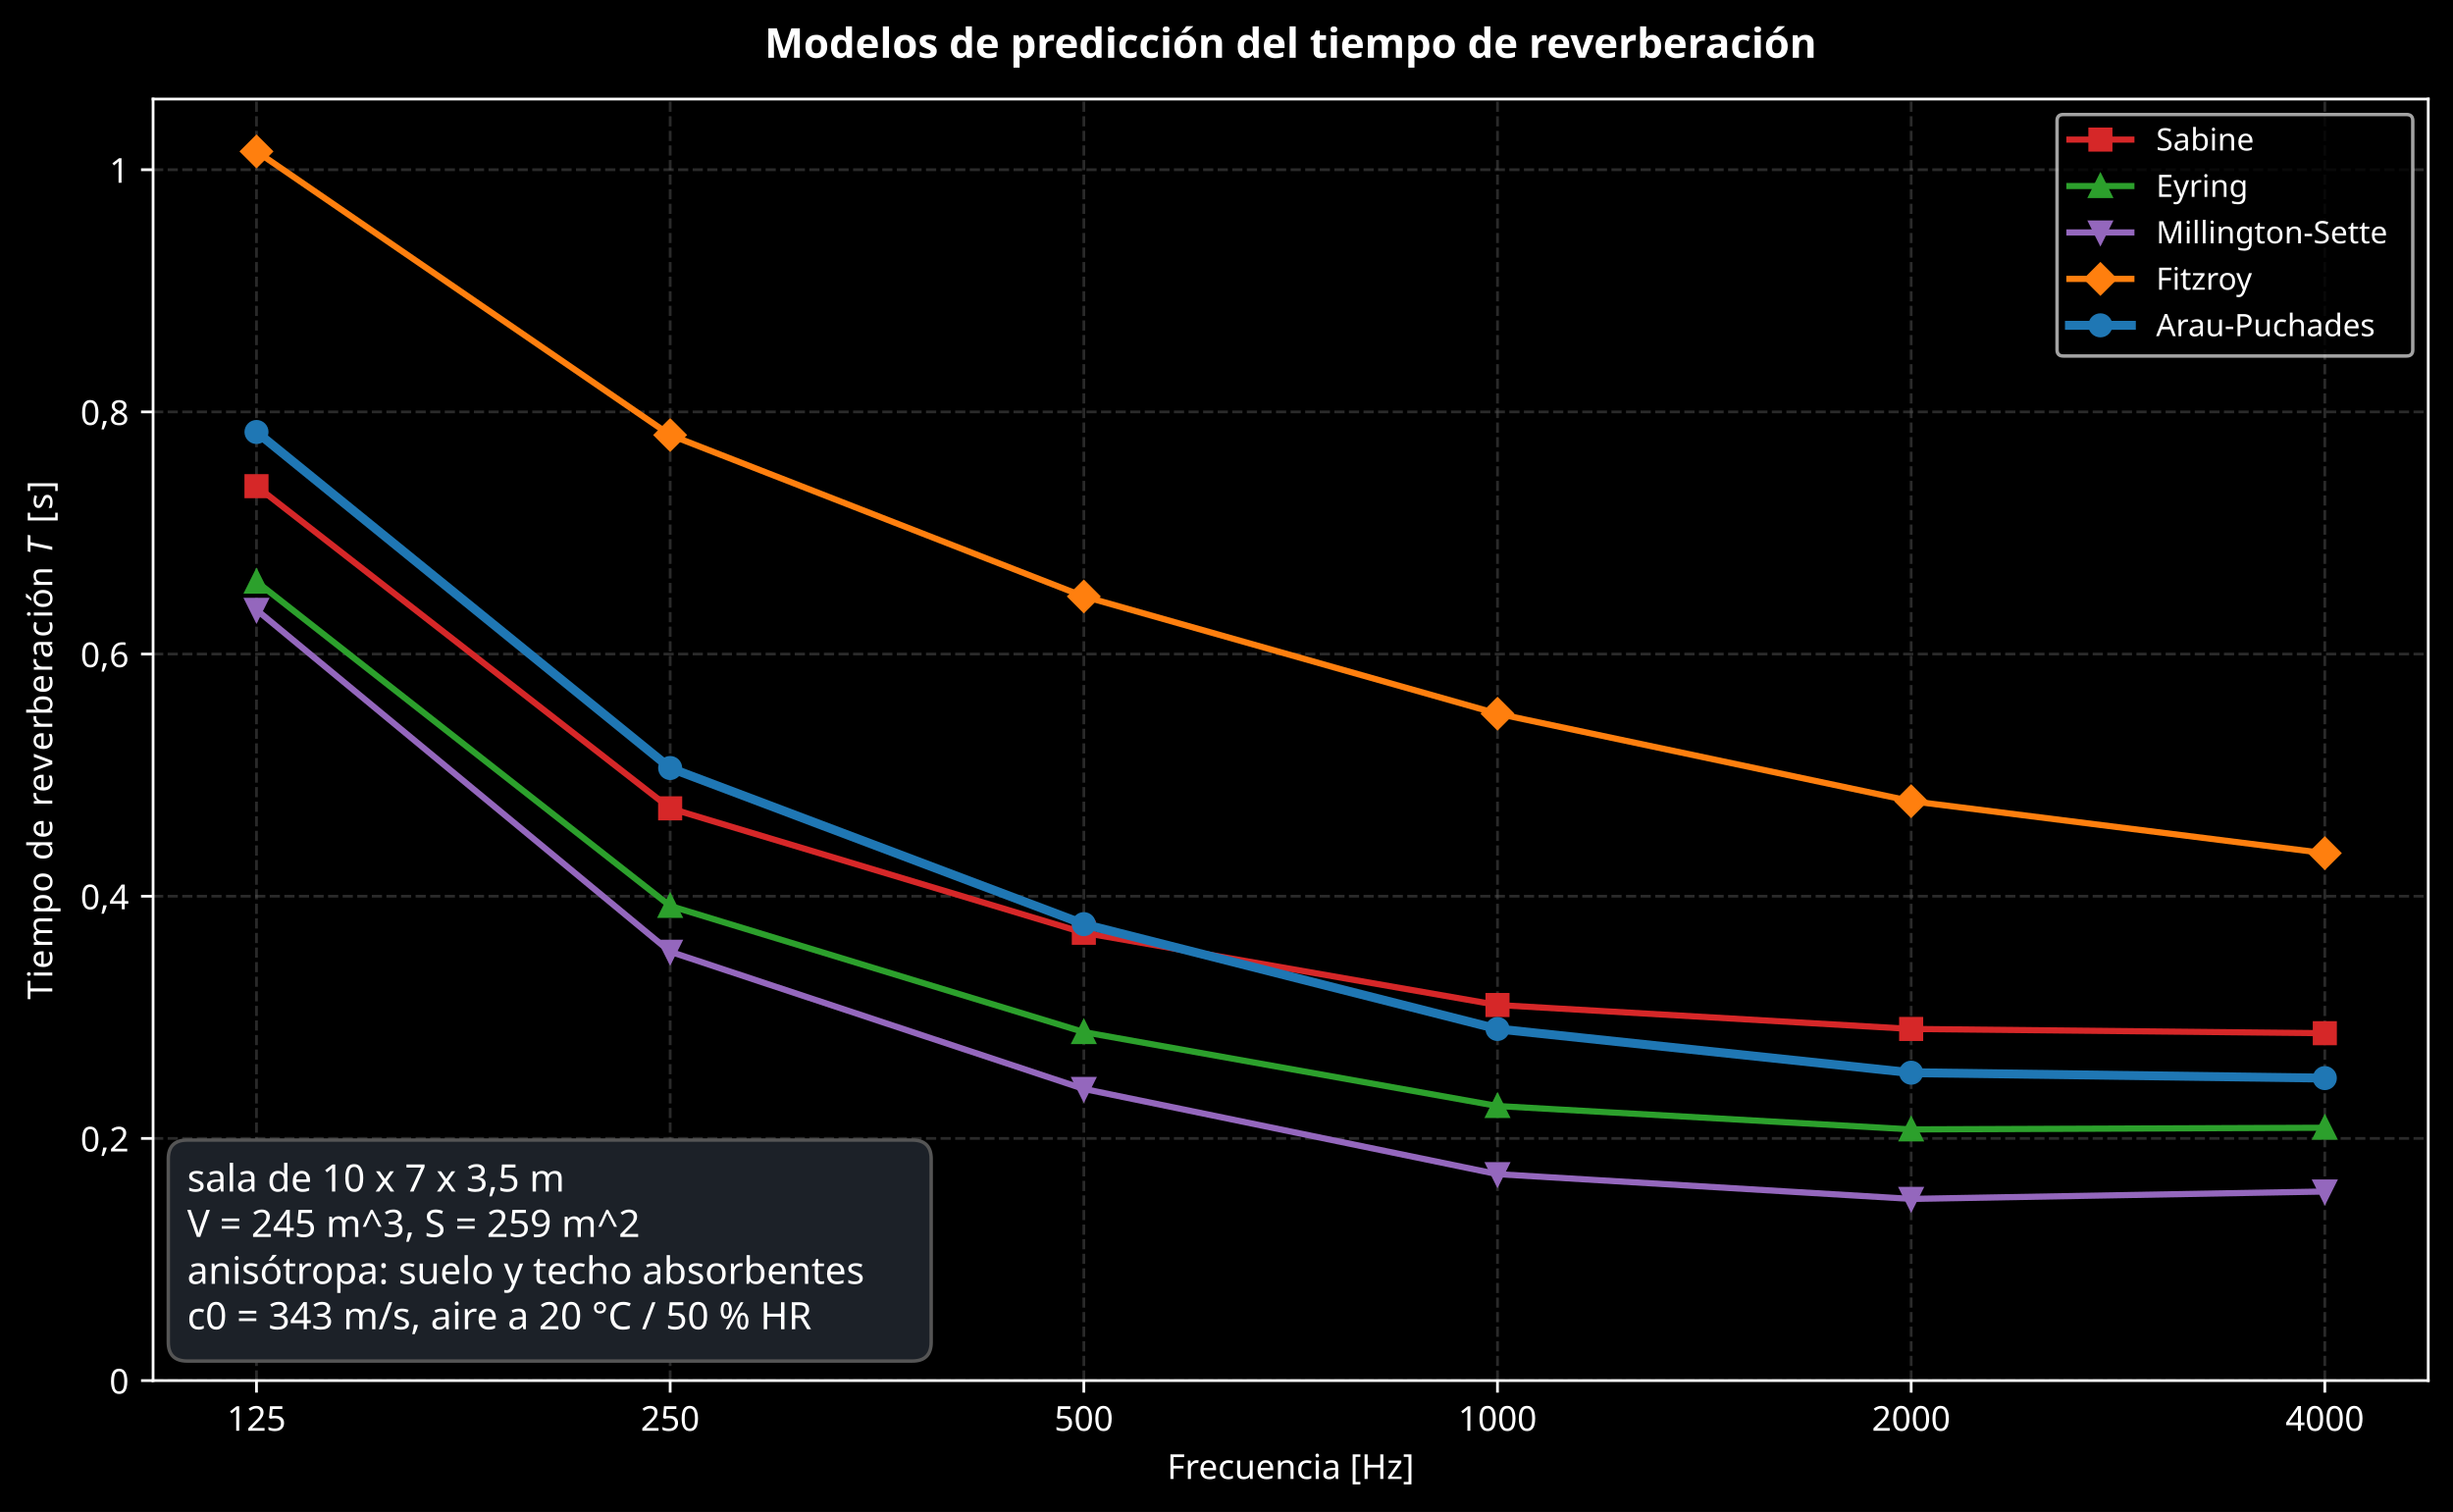
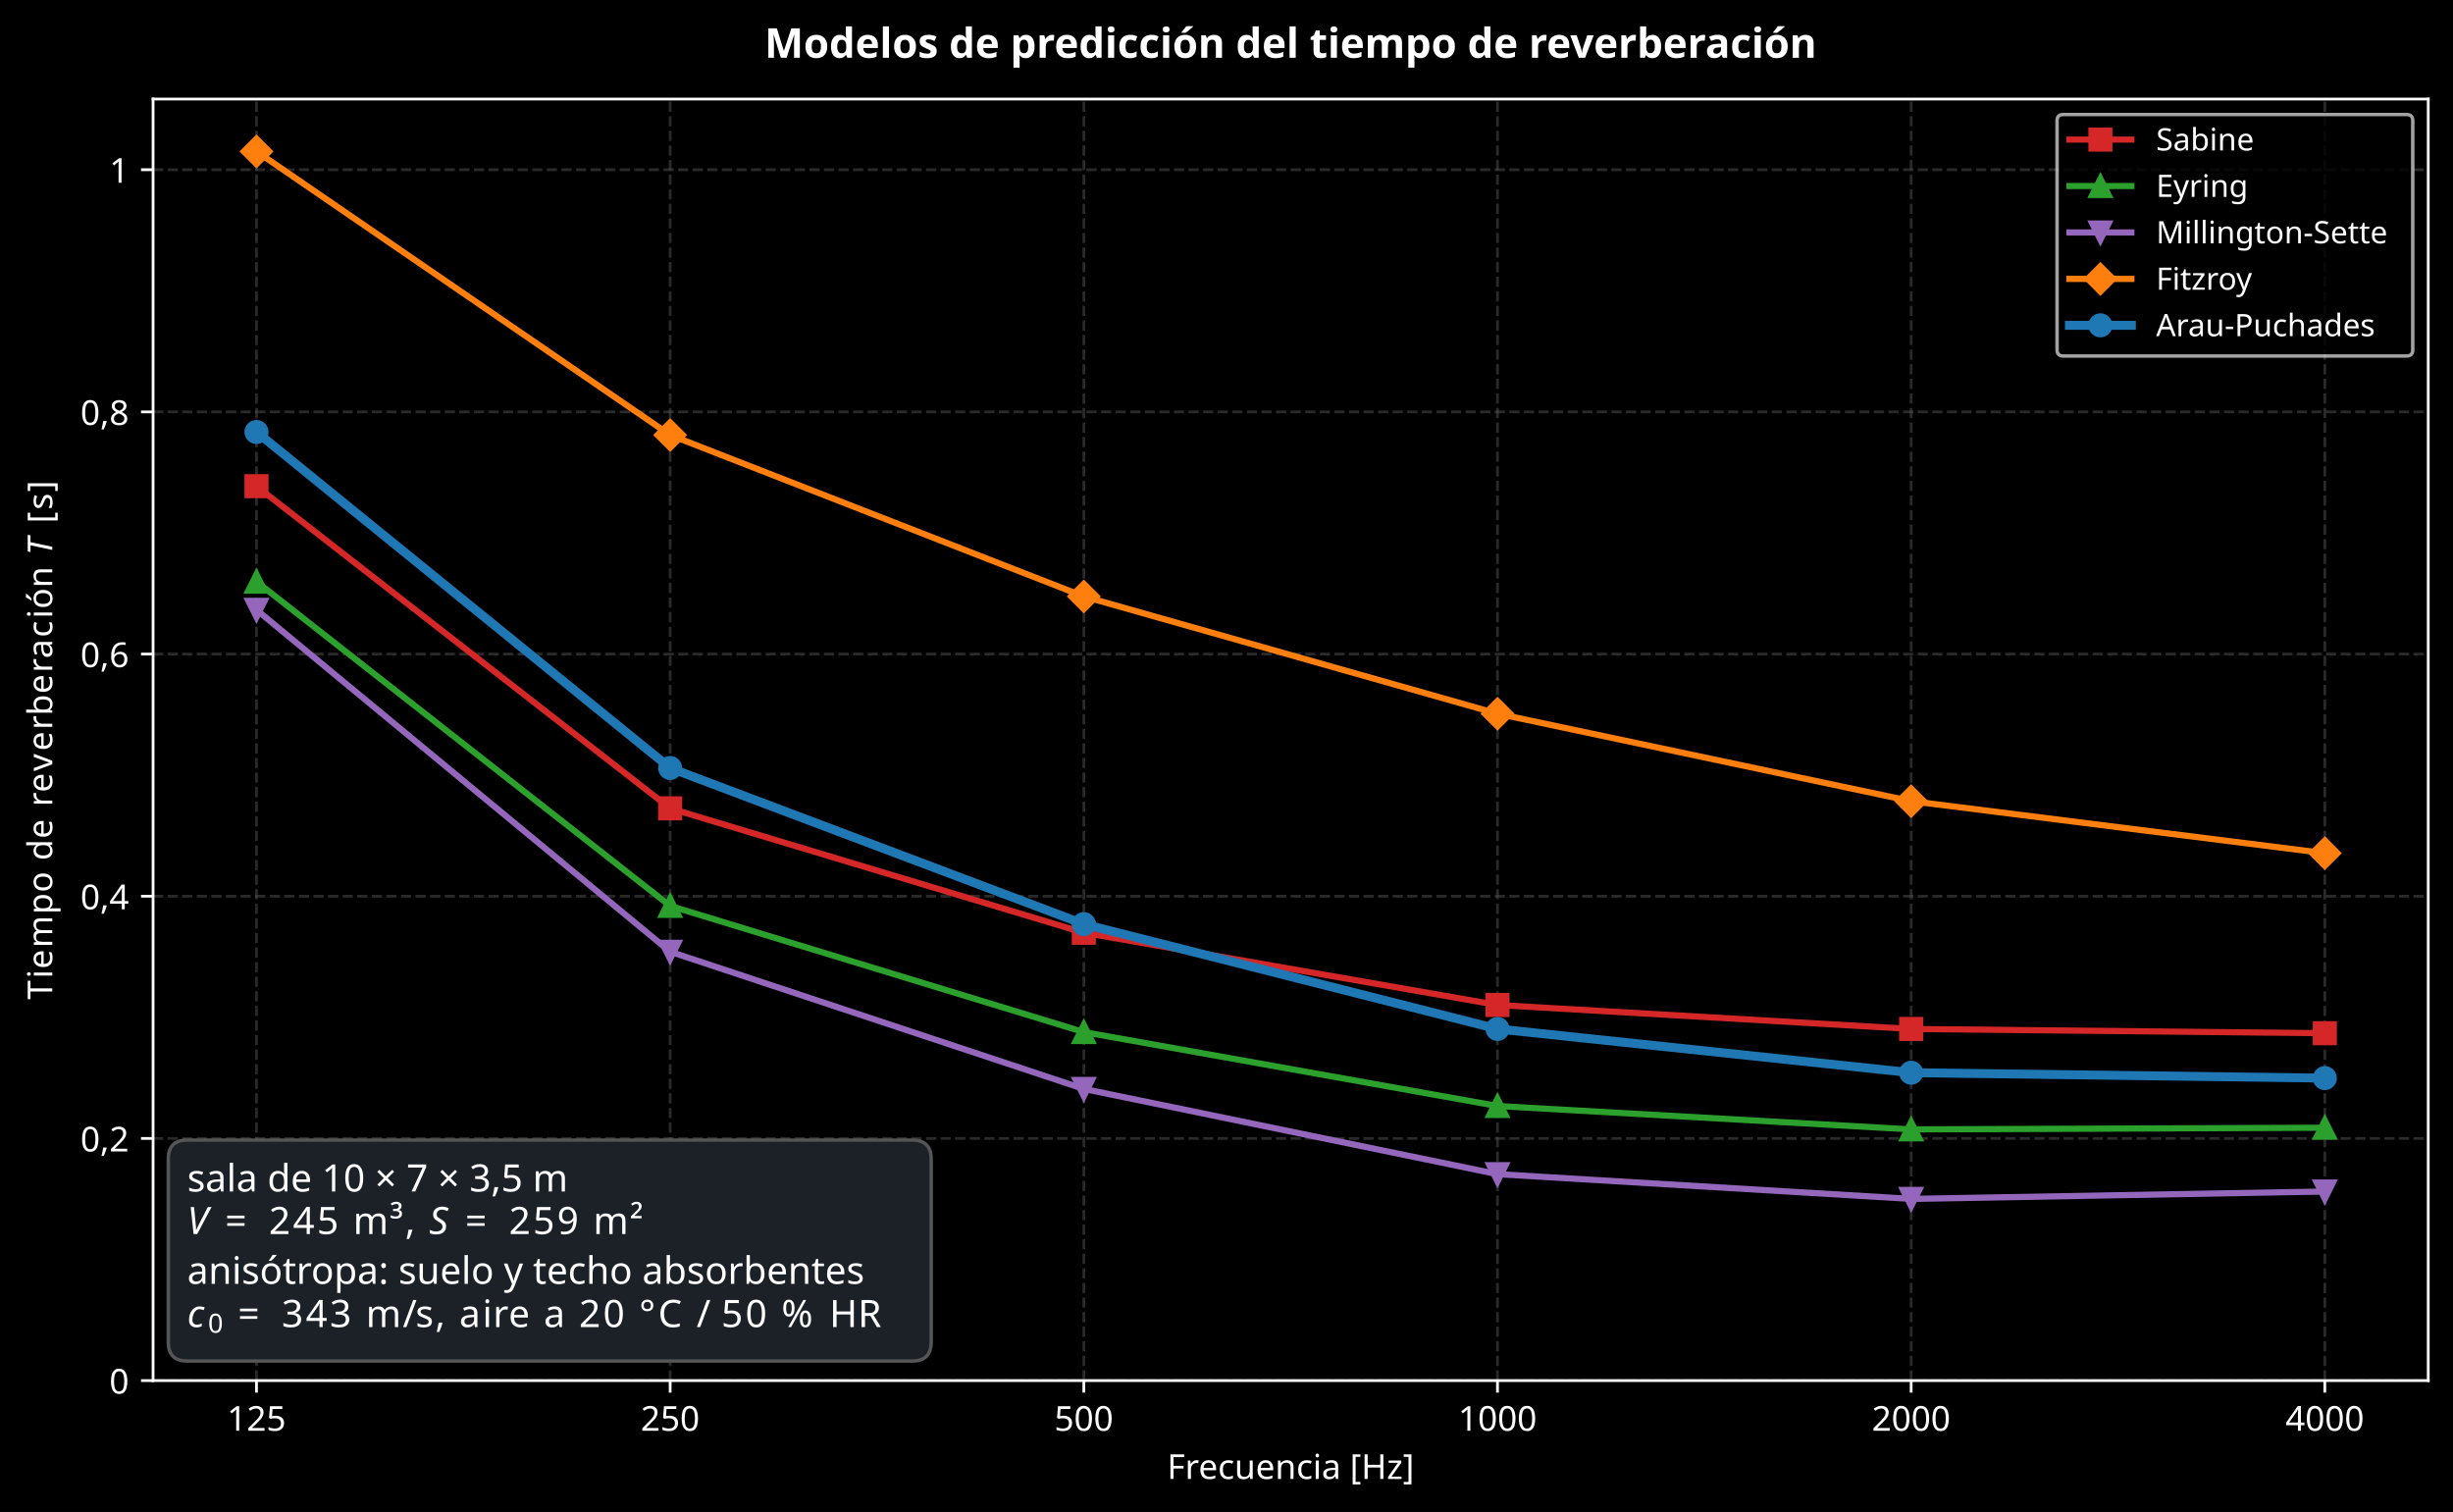
<svg xmlns="http://www.w3.org/2000/svg" xmlns:xlink="http://www.w3.org/1999/xlink" width="713.183pt" height="439.597pt" viewBox="0 0 713.183 439.597" version="1.1">
  <defs>
    <style type="text/css">*{stroke-linejoin: round; stroke-linecap: butt}</style>
  </defs>
  <g id="figure_1">
    <g id="patch_1">
      <path d="M 0 439.597  L 713.183 439.597  L 713.183 0  L 0 0  z " />
    </g>
    <g id="axes_1">
      <g id="patch_2">
        <path d="M 44.505 401.396  L 705.983 401.396  L 705.983 28.798  L 44.505 28.798  z " />
      </g>
      <g id="matplotlib.axis_1">
        <g id="xtick_1">
          <g id="line2d_1">
            <path d="M 74.573 401.396  L 74.573 28.798  " clip-path="url(#p8384850610)" style="fill: none; stroke-dasharray: 2.96,1.28; stroke-dashoffset: 0; stroke: #555555; stroke-opacity: 0.5; stroke-width: 0.8" />
          </g>
          <g id="line2d_2">
            <defs>
              <path id="m8d14ee1197" d="M 0 0  L 0 3.5  " style="stroke: #ffffff; stroke-width: 0.8" />
            </defs>
            <g>
              <use xlink:href="#m8d14ee1197" x="74.573" y="401.396" style="fill: #ffffff; stroke: #ffffff; stroke-width: 0.8" />
            </g>
          </g>
          <g id="text_1">
            <text style="font-size: 10px; font-family: sans-serif; text-anchor: middle; fill: #ffffff" x="74.573" y="415.993" transform="rotate(-0 74.57264 415.9934)">125</text>
          </g>
        </g>
        <g id="xtick_2">
          <g id="line2d_3">
            <path d="M 194.841 401.396  L 194.841 28.798  " clip-path="url(#p8384850610)" style="fill: none; stroke-dasharray: 2.96,1.28; stroke-dashoffset: 0; stroke: #555555; stroke-opacity: 0.5; stroke-width: 0.8" />
          </g>
          <g id="line2d_4">
            <g>
              <use xlink:href="#m8d14ee1197" x="194.841" y="401.396" style="fill: #ffffff; stroke: #ffffff; stroke-width: 0.8" />
            </g>
          </g>
          <g id="text_2">
            <text style="font-size: 10px; font-family: sans-serif; text-anchor: middle; fill: #ffffff" x="194.841" y="415.993" transform="rotate(-0 194.8413 415.9934)">250</text>
          </g>
        </g>
        <g id="xtick_3">
          <g id="line2d_5">
            <path d="M 315.11 401.396  L 315.11 28.798  " clip-path="url(#p8384850610)" style="fill: none; stroke-dasharray: 2.96,1.28; stroke-dashoffset: 0; stroke: #555555; stroke-opacity: 0.5; stroke-width: 0.8" />
          </g>
          <g id="line2d_6">
            <g>
              <use xlink:href="#m8d14ee1197" x="315.11" y="401.396" style="fill: #ffffff; stroke: #ffffff; stroke-width: 0.8" />
            </g>
          </g>
          <g id="text_3">
            <text style="font-size: 10px; font-family: sans-serif; text-anchor: middle; fill: #ffffff" x="315.11" y="415.993" transform="rotate(-0 315.11 415.9934)">500</text>
          </g>
        </g>
        <g id="xtick_4">
          <g id="line2d_7">
            <path d="M 435.379 401.396  L 435.379 28.798  " clip-path="url(#p8384850610)" style="fill: none; stroke-dasharray: 2.96,1.28; stroke-dashoffset: 0; stroke: #555555; stroke-opacity: 0.5; stroke-width: 0.8" />
          </g>
          <g id="line2d_8">
            <g>
              <use xlink:href="#m8d14ee1197" x="435.379" y="401.396" style="fill: #ffffff; stroke: #ffffff; stroke-width: 0.8" />
            </g>
          </g>
          <g id="text_4">
            <text style="font-size: 10px; font-family: sans-serif; text-anchor: middle; fill: #ffffff" x="435.379" y="415.993" transform="rotate(-0 435.3786 415.9934)">1000</text>
          </g>
        </g>
        <g id="xtick_5">
          <g id="line2d_9">
            <path d="M 555.647 401.396  L 555.647 28.798  " clip-path="url(#p8384850610)" style="fill: none; stroke-dasharray: 2.96,1.28; stroke-dashoffset: 0; stroke: #555555; stroke-opacity: 0.5; stroke-width: 0.8" />
          </g>
          <g id="line2d_10">
            <g>
              <use xlink:href="#m8d14ee1197" x="555.647" y="401.396" style="fill: #ffffff; stroke: #ffffff; stroke-width: 0.8" />
            </g>
          </g>
          <g id="text_5">
            <text style="font-size: 10px; font-family: sans-serif; text-anchor: middle; fill: #ffffff" x="555.647" y="415.993" transform="rotate(-0 555.6473 415.9934)">2000</text>
          </g>
        </g>
        <g id="xtick_6">
          <g id="line2d_11">
            <path d="M 675.916 401.396  L 675.916 28.798  " clip-path="url(#p8384850610)" style="fill: none; stroke-dasharray: 2.96,1.28; stroke-dashoffset: 0; stroke: #555555; stroke-opacity: 0.5; stroke-width: 0.8" />
          </g>
          <g id="line2d_12">
            <g>
              <use xlink:href="#m8d14ee1197" x="675.916" y="401.396" style="fill: #ffffff; stroke: #ffffff; stroke-width: 0.8" />
            </g>
          </g>
          <g id="text_6">
            <text style="font-size: 10px; font-family: sans-serif; text-anchor: middle; fill: #ffffff" x="675.916" y="415.993" transform="rotate(-0 675.916 415.9934)">4000</text>
          </g>
        </g>
        <g id="text_7">
          <text style="font-size: 10px; font-family: sans-serif; text-anchor: middle; fill: #ffffff" x="375.244" y="429.994" transform="rotate(-0 375.2443 429.9942)">Frecuencia [Hz]</text>
        </g>
      </g>
      <g id="matplotlib.axis_2">
        <g id="ytick_1">
          <g id="line2d_13">
            <path d="M 44.505 401.396  L 705.983 401.396  " clip-path="url(#p8384850610)" style="fill: none; stroke-dasharray: 2.96,1.28; stroke-dashoffset: 0; stroke: #555555; stroke-opacity: 0.5; stroke-width: 0.8" />
          </g>
          <g id="line2d_14">
            <defs>
              <path id="m5e07181663" d="M 0 0  L -3.5 0  " style="stroke: #ffffff; stroke-width: 0.8" />
            </defs>
            <g>
              <use xlink:href="#m5e07181663" x="44.505" y="401.396" style="fill: #ffffff; stroke: #ffffff; stroke-width: 0.8" />
            </g>
          </g>
          <g id="text_8">
            <text style="font-size: 10px; font-family: sans-serif; text-anchor: end; fill: #ffffff" x="37.505" y="405.195" transform="rotate(-0 37.50547 405.1946)">0</text>
          </g>
        </g>
        <g id="ytick_2">
          <g id="line2d_15">
            <path d="M 44.505 330.985  L 705.983 330.985  " clip-path="url(#p8384850610)" style="fill: none; stroke-dasharray: 2.96,1.28; stroke-dashoffset: 0; stroke: #555555; stroke-opacity: 0.5; stroke-width: 0.8" />
          </g>
          <g id="line2d_16">
            <g>
              <use xlink:href="#m5e07181663" x="44.505" y="330.985" style="fill: #ffffff; stroke: #ffffff; stroke-width: 0.8" />
            </g>
          </g>
          <g id="text_9">
            <text style="font-size: 10px; font-family: sans-serif; text-anchor: end; fill: #ffffff" x="37.505" y="334.784" transform="rotate(-0 37.50547 334.7839)">0,2</text>
          </g>
        </g>
        <g id="ytick_3">
          <g id="line2d_17">
            <path d="M 44.505 260.574  L 705.983 260.574  " clip-path="url(#p8384850610)" style="fill: none; stroke-dasharray: 2.96,1.28; stroke-dashoffset: 0; stroke: #555555; stroke-opacity: 0.5; stroke-width: 0.8" />
          </g>
          <g id="line2d_18">
            <g>
              <use xlink:href="#m5e07181663" x="44.505" y="260.574" style="fill: #ffffff; stroke: #ffffff; stroke-width: 0.8" />
            </g>
          </g>
          <g id="text_10">
            <text style="font-size: 10px; font-family: sans-serif; text-anchor: end; fill: #ffffff" x="37.505" y="264.373" transform="rotate(-0 37.50547 264.3732)">0,4</text>
          </g>
        </g>
        <g id="ytick_4">
          <g id="line2d_19">
            <path d="M 44.505 190.164  L 705.983 190.164  " clip-path="url(#p8384850610)" style="fill: none; stroke-dasharray: 2.96,1.28; stroke-dashoffset: 0; stroke: #555555; stroke-opacity: 0.5; stroke-width: 0.8" />
          </g>
          <g id="line2d_20">
            <g>
              <use xlink:href="#m5e07181663" x="44.505" y="190.164" style="fill: #ffffff; stroke: #ffffff; stroke-width: 0.8" />
            </g>
          </g>
          <g id="text_11">
            <text style="font-size: 10px; font-family: sans-serif; text-anchor: end; fill: #ffffff" x="37.505" y="193.963" transform="rotate(-0 37.50547 193.9626)">0,6</text>
          </g>
        </g>
        <g id="ytick_5">
          <g id="line2d_21">
            <path d="M 44.505 119.753  L 705.983 119.753  " clip-path="url(#p8384850610)" style="fill: none; stroke-dasharray: 2.96,1.28; stroke-dashoffset: 0; stroke: #555555; stroke-opacity: 0.5; stroke-width: 0.8" />
          </g>
          <g id="line2d_22">
            <g>
              <use xlink:href="#m5e07181663" x="44.505" y="119.753" style="fill: #ffffff; stroke: #ffffff; stroke-width: 0.8" />
            </g>
          </g>
          <g id="text_12">
            <text style="font-size: 10px; font-family: sans-serif; text-anchor: end; fill: #ffffff" x="37.505" y="123.552" transform="rotate(-0 37.50547 123.5519)">0,8</text>
          </g>
        </g>
        <g id="ytick_6">
          <g id="line2d_23">
            <path d="M 44.505 49.342  L 705.983 49.342  " clip-path="url(#p8384850610)" style="fill: none; stroke-dasharray: 2.96,1.28; stroke-dashoffset: 0; stroke: #555555; stroke-opacity: 0.5; stroke-width: 0.8" />
          </g>
          <g id="line2d_24">
            <g>
              <use xlink:href="#m5e07181663" x="44.505" y="49.342" style="fill: #ffffff; stroke: #ffffff; stroke-width: 0.8" />
            </g>
          </g>
          <g id="text_13">
            <text style="font-size: 10px; font-family: sans-serif; text-anchor: end; fill: #ffffff" x="37.505" y="53.141" transform="rotate(-0 37.50547 53.14119)">1</text>
          </g>
        </g>
        <g id="text_14">
          <g style="fill: #ffffff" transform="translate(15.2 290.597) rotate(-90)">
            <text>
              <tspan x="0" y="-0" style="font-size: 10px; font-family: sans-serif; fill: #ffffff">T</tspan>
              <tspan x="6.108" y="-0" style="font-size: 10px; font-family: sans-serif; fill: #ffffff">i</tspan>
              <tspan x="8.887" y="-0" style="font-size: 10px; font-family: sans-serif; fill: #ffffff">e</tspan>
              <tspan x="15.039" y="-0" style="font-size: 10px; font-family: sans-serif; fill: #ffffff">m</tspan>
              <tspan x="24.78" y="-0" style="font-size: 10px; font-family: sans-serif; fill: #ffffff">p</tspan>
              <tspan x="31.128" y="-0" style="font-size: 10px; font-family: sans-serif; fill: #ffffff">o</tspan>
              <tspan x="37.246" y="-0" style="font-size: 10px; font-family: sans-serif; fill: #ffffff"> </tspan>
              <tspan x="40.425" y="-0" style="font-size: 10px; font-family: sans-serif; fill: #ffffff">d</tspan>
              <tspan x="46.772" y="-0" style="font-size: 10px; font-family: sans-serif; fill: #ffffff">e</tspan>
              <tspan x="52.925" y="-0" style="font-size: 10px; font-family: sans-serif; fill: #ffffff"> </tspan>
              <tspan x="56.104" y="-0" style="font-size: 10px; font-family: sans-serif; fill: #ffffff">r</tspan>
              <tspan x="60.215" y="-0" style="font-size: 10px; font-family: sans-serif; fill: #ffffff">e</tspan>
              <tspan x="66.367" y="-0" style="font-size: 10px; font-family: sans-serif; fill: #ffffff">v</tspan>
              <tspan x="72.285" y="-0" style="font-size: 10px; font-family: sans-serif; fill: #ffffff">e</tspan>
              <tspan x="78.438" y="-0" style="font-size: 10px; font-family: sans-serif; fill: #ffffff">r</tspan>
              <tspan x="82.549" y="-0" style="font-size: 10px; font-family: sans-serif; fill: #ffffff">b</tspan>
              <tspan x="88.896" y="-0" style="font-size: 10px; font-family: sans-serif; fill: #ffffff">e</tspan>
              <tspan x="95.049" y="-0" style="font-size: 10px; font-family: sans-serif; fill: #ffffff">r</tspan>
              <tspan x="99.16" y="-0" style="font-size: 10px; font-family: sans-serif; fill: #ffffff">a</tspan>
              <tspan x="105.288" y="-0" style="font-size: 10px; font-family: sans-serif; fill: #ffffff">c</tspan>
              <tspan x="110.786" y="-0" style="font-size: 10px; font-family: sans-serif; fill: #ffffff">i</tspan>
              <tspan x="113.564" y="-0" style="font-size: 10px; font-family: sans-serif; fill: #ffffff">ó</tspan>
              <tspan x="119.683" y="-0" style="font-size: 10px; font-family: sans-serif; fill: #ffffff">n</tspan>
              <tspan x="126.021" y="-0" style="font-size: 10px; font-family: sans-serif; fill: #ffffff"> </tspan>
              <tspan x="135.308" y="-0" style="font-size: 10px; font-family: sans-serif; fill: #ffffff"> </tspan>
              <tspan x="138.486" y="-0" style="font-size: 10px; font-family: sans-serif; fill: #ffffff">[</tspan>
              <tspan x="142.388" y="-0" style="font-size: 10px; font-family: sans-serif; fill: #ffffff">s</tspan>
              <tspan x="147.598" y="-0" style="font-size: 10px; font-family: sans-serif; fill: #ffffff">]</tspan>
              <tspan x="129.199" y="-0" style="font-style: oblique; font-size: 10px; font-family: sans-serif; fill: #ffffff">T</tspan>
            </text>
          </g>
        </g>
      </g>
      <g id="patch_3">
        <path d="M 44.505 401.396  L 44.505 28.798  " style="fill: none; stroke: #ffffff; stroke-width: 0.8; stroke-linejoin: miter; stroke-linecap: square" />
      </g>
      <g id="patch_4">
        <path d="M 705.983 401.396  L 705.983 28.798  " style="fill: none; stroke: #ffffff; stroke-width: 0.8; stroke-linejoin: miter; stroke-linecap: square" />
      </g>
      <g id="patch_5">
        <path d="M 44.505 401.396  L 705.983 401.396  " style="fill: none; stroke: #ffffff; stroke-width: 0.8; stroke-linejoin: miter; stroke-linecap: square" />
      </g>
      <g id="patch_6">
        <path d="M 44.505 28.798  L 705.983 28.798  " style="fill: none; stroke: #ffffff; stroke-width: 0.8; stroke-linejoin: miter; stroke-linecap: square" />
      </g>
      <g id="text_15">
        <g id="patch_7">
-           <path d="M 54.428 395.718  L 265.232 395.718  Q 270.732 395.718 270.732 390.218  L 270.732 336.967  Q 270.732 331.467 265.232 331.467  L 54.428 331.467  Q 48.928 331.467 48.928 336.967  L 48.928 390.218  Q 48.928 395.718 54.428 395.718  z " style="fill: #1c2128; stroke: #555555; stroke-linejoin: miter" />
-         </g>
-         <text style="font-size: 11px; font-family: sans-serif; fill: #ffffff" transform="translate(54.42763 346.426)">sala de 10 x 7 x 3,5 m</text>
-         <text style="font-size: 11px; font-family: sans-serif; fill: #ffffff" transform="translate(54.42763 359.6282)">V = 245 m^3, S = 259 m^2</text>
-         <text style="font-size: 11px; font-family: sans-serif; fill: #ffffff" transform="translate(54.42763 373.2712)">anisótropa: suelo y techo absorbentes</text>
-         <text style="font-size: 11px; font-family: sans-serif; fill: #ffffff" transform="translate(54.42763 386.4742)">c0 = 343 m/s, aire a 20 °C / 50 % HR</text>
+           <path d="M 54.428 395.718  L 265.232 395.718  Q 270.732 395.718 270.732 390.218  L 270.732 336.965  Q 270.732 331.465 265.232 331.465  L 54.428 331.465  Q 48.928 331.465 48.928 336.965  L 48.928 390.218  Q 48.928 395.718 54.428 395.718  z " style="fill: #1c2128; stroke: #555555; stroke-linejoin: miter" />
+         </g>
+         <text style="font-size: 11px; font-family: sans-serif; fill: #ffffff" transform="translate(54.42763 346.4243)">sala de 10 × 7 × 3,5 m</text>
+         <g style="fill: #ffffff" transform="translate(54.42763 359.6265)">
+           <text>
+             <tspan x="0" y="-0.828" style="font-style: oblique; font-size: 11px; font-family: sans-serif; fill: #ffffff">V</tspan>
+             <tspan x="70.345" y="-0.828" style="font-style: oblique; font-size: 11px; font-family: sans-serif; fill: #ffffff">S</tspan>
+             <tspan x="7.525" y="-0.828" style="font-size: 11px; font-family: sans-serif; fill: #ffffff"> </tspan>
+             <tspan x="11.021" y="-0.828" style="font-size: 11px; font-family: sans-serif; fill: #ffffff">=</tspan>
+             <tspan x="20.238" y="-0.828" style="font-size: 11px; font-family: sans-serif; fill: #ffffff"> </tspan>
+             <tspan x="23.735" y="-0.828" style="font-size: 11px; font-family: sans-serif; fill: #ffffff">2</tspan>
+             <tspan x="30.733" y="-0.828" style="font-size: 11px; font-family: sans-serif; fill: #ffffff">4</tspan>
+             <tspan x="37.732" y="-0.828" style="font-size: 11px; font-family: sans-serif; fill: #ffffff">5</tspan>
+             <tspan x="44.73" y="-0.828" style="font-size: 11px; font-family: sans-serif; fill: #ffffff"> </tspan>
+             <tspan x="48.227" y="-0.828" style="font-size: 11px; font-family: sans-serif; fill: #ffffff">m</tspan>
+             <tspan x="58.942" y="-0.828" style="font-size: 11px; font-family: sans-serif; fill: #ffffff">³</tspan>
+             <tspan x="63.352" y="-0.828" style="font-size: 11px; font-family: sans-serif; fill: #ffffff">,</tspan>
+             <tspan x="66.849" y="-0.828" style="font-size: 11px; font-family: sans-serif; fill: #ffffff"> </tspan>
+             <tspan x="77.328" y="-0.828" style="font-size: 11px; font-family: sans-serif; fill: #ffffff"> </tspan>
+             <tspan x="80.824" y="-0.828" style="font-size: 11px; font-family: sans-serif; fill: #ffffff">=</tspan>
+             <tspan x="90.041" y="-0.828" style="font-size: 11px; font-family: sans-serif; fill: #ffffff"> </tspan>
+             <tspan x="93.538" y="-0.828" style="font-size: 11px; font-family: sans-serif; fill: #ffffff">2</tspan>
+             <tspan x="100.536" y="-0.828" style="font-size: 11px; font-family: sans-serif; fill: #ffffff">5</tspan>
+             <tspan x="107.535" y="-0.828" style="font-size: 11px; font-family: sans-serif; fill: #ffffff">9</tspan>
+             <tspan x="114.533" y="-0.828" style="font-size: 11px; font-family: sans-serif; fill: #ffffff"> </tspan>
+             <tspan x="118.03" y="-0.828" style="font-size: 11px; font-family: sans-serif; fill: #ffffff">m</tspan>
+             <tspan x="128.745" y="-0.828" style="font-size: 11px; font-family: sans-serif; fill: #ffffff">²</tspan>
+           </text>
+         </g>
+         <text style="font-size: 11px; font-family: sans-serif; fill: #ffffff" transform="translate(54.42763 373.2695)">anisótropa: suelo y techo absorbentes</text>
+         <g style="fill: #ffffff" transform="translate(54.42763 386.4742)">
+           <text>
+             <tspan x="0" y="-0.641" style="font-style: oblique; font-size: 11px; font-family: sans-serif; fill: #ffffff">c</tspan>
+             <tspan x="6.048" y="1.009" style="font-size: 7.7px; font-family: sans-serif; fill: #ffffff">0</tspan>
+             <tspan x="11.248" y="-0.641" style="font-size: 11px; font-family: sans-serif; fill: #ffffff"> </tspan>
+             <tspan x="14.744" y="-0.641" style="font-size: 11px; font-family: sans-serif; fill: #ffffff">=</tspan>
+             <tspan x="23.961" y="-0.641" style="font-size: 11px; font-family: sans-serif; fill: #ffffff"> </tspan>
+             <tspan x="27.458" y="-0.641" style="font-size: 11px; font-family: sans-serif; fill: #ffffff">3</tspan>
+             <tspan x="34.456" y="-0.641" style="font-size: 11px; font-family: sans-serif; fill: #ffffff">4</tspan>
+             <tspan x="41.455" y="-0.641" style="font-size: 11px; font-family: sans-serif; fill: #ffffff">3</tspan>
+             <tspan x="48.453" y="-0.641" style="font-size: 11px; font-family: sans-serif; fill: #ffffff"> </tspan>
+             <tspan x="51.95" y="-0.641" style="font-size: 11px; font-family: sans-serif; fill: #ffffff">m</tspan>
+             <tspan x="62.665" y="-0.641" style="font-size: 11px; font-family: sans-serif; fill: #ffffff">/</tspan>
+             <tspan x="66.371" y="-0.641" style="font-size: 11px; font-family: sans-serif; fill: #ffffff">s</tspan>
+             <tspan x="72.102" y="-0.641" style="font-size: 11px; font-family: sans-serif; fill: #ffffff">,</tspan>
+             <tspan x="75.599" y="-0.641" style="font-size: 11px; font-family: sans-serif; fill: #ffffff"> </tspan>
+             <tspan x="79.095" y="-0.641" style="font-size: 11px; font-family: sans-serif; fill: #ffffff">a</tspan>
+             <tspan x="85.836" y="-0.641" style="font-size: 11px; font-family: sans-serif; fill: #ffffff">i</tspan>
+             <tspan x="88.892" y="-0.641" style="font-size: 11px; font-family: sans-serif; fill: #ffffff">r</tspan>
+             <tspan x="93.415" y="-0.641" style="font-size: 11px; font-family: sans-serif; fill: #ffffff">e</tspan>
+             <tspan x="100.182" y="-0.641" style="font-size: 11px; font-family: sans-serif; fill: #ffffff"> </tspan>
+             <tspan x="103.679" y="-0.641" style="font-size: 11px; font-family: sans-serif; fill: #ffffff">a</tspan>
+             <tspan x="110.419" y="-0.641" style="font-size: 11px; font-family: sans-serif; fill: #ffffff"> </tspan>
+             <tspan x="113.916" y="-0.641" style="font-size: 11px; font-family: sans-serif; fill: #ffffff">2</tspan>
+             <tspan x="120.915" y="-0.641" style="font-size: 11px; font-family: sans-serif; fill: #ffffff">0</tspan>
+             <tspan x="127.913" y="-0.641" style="font-size: 11px; font-family: sans-serif; fill: #ffffff"> </tspan>
+             <tspan x="131.41" y="-0.641" style="font-size: 11px; font-family: sans-serif; fill: #ffffff">°</tspan>
+             <tspan x="136.91" y="-0.641" style="font-size: 11px; font-family: sans-serif; fill: #ffffff">C</tspan>
+             <tspan x="144.59" y="-0.641" style="font-size: 11px; font-family: sans-serif; fill: #ffffff"> </tspan>
+             <tspan x="148.087" y="-0.641" style="font-size: 11px; font-family: sans-serif; fill: #ffffff">/</tspan>
+             <tspan x="151.793" y="-0.641" style="font-size: 11px; font-family: sans-serif; fill: #ffffff"> </tspan>
+             <tspan x="155.29" y="-0.641" style="font-size: 11px; font-family: sans-serif; fill: #ffffff">5</tspan>
+             <tspan x="162.288" y="-0.641" style="font-size: 11px; font-family: sans-serif; fill: #ffffff">0</tspan>
+             <tspan x="169.287" y="-0.641" style="font-size: 11px; font-family: sans-serif; fill: #ffffff"> </tspan>
+             <tspan x="172.783" y="-0.641" style="font-size: 11px; font-family: sans-serif; fill: #ffffff">%</tspan>
+             <tspan x="183.235" y="-0.641" style="font-size: 11px; font-family: sans-serif; fill: #ffffff"> </tspan>
+             <tspan x="186.732" y="-0.641" style="font-size: 11px; font-family: sans-serif; fill: #ffffff">H</tspan>
+             <tspan x="195.003" y="-0.641" style="font-size: 11px; font-family: sans-serif; fill: #ffffff">R</tspan>
+           </text>
+         </g>
      </g>
      <g id="text_16">
        <text style="font-weight: 700; font-size: 12px; font-family: sans-serif; text-anchor: middle; fill: #ffffff" x="375.244" y="16.798" transform="rotate(-0 375.2443 16.79812)">Modelos de predicción del tiempo de reverberación</text>
      </g>
      <g id="line2d_25">
        <path d="M 74.573 141.352  L 194.841 235.021  L 315.11 271.2  L 435.379 292.2  L 555.647 299.163  L 675.916 300.399  " clip-path="url(#p8384850610)" style="fill: none; stroke: #d62728; stroke-width: 1.8; stroke-linecap: square" />
        <defs>
          <path id="mc3df89cc81" d="M -3 3  L 3 3  L 3 -3  L -3 -3  z " style="stroke: #d62728; stroke-linejoin: miter" />
        </defs>
        <g clip-path="url(#p8384850610)">
          <use xlink:href="#mc3df89cc81" x="74.573" y="141.352" style="fill: #d62728; stroke: #d62728; stroke-linejoin: miter" />
          <use xlink:href="#mc3df89cc81" x="194.841" y="235.021" style="fill: #d62728; stroke: #d62728; stroke-linejoin: miter" />
          <use xlink:href="#mc3df89cc81" x="315.11" y="271.2" style="fill: #d62728; stroke: #d62728; stroke-linejoin: miter" />
          <use xlink:href="#mc3df89cc81" x="435.379" y="292.2" style="fill: #d62728; stroke: #d62728; stroke-linejoin: miter" />
          <use xlink:href="#mc3df89cc81" x="555.647" y="299.163" style="fill: #d62728; stroke: #d62728; stroke-linejoin: miter" />
          <use xlink:href="#mc3df89cc81" x="675.916" y="300.399" style="fill: #d62728; stroke: #d62728; stroke-linejoin: miter" />
        </g>
      </g>
      <g id="line2d_26">
        <path d="M 74.573 169.111  L 194.841 263.392  L 315.11 300.075  L 435.379 321.567  L 555.647 328.369  L 675.916 327.882  " clip-path="url(#p8384850610)" style="fill: none; stroke: #2ca02c; stroke-width: 1.8; stroke-linecap: square" />
        <defs>
          <path id="mbec25d8b51" d="M 0 -3  L -3 3  L 3 3  z " style="stroke: #2ca02c; stroke-linejoin: miter" />
        </defs>
        <g clip-path="url(#p8384850610)">
          <use xlink:href="#mbec25d8b51" x="74.573" y="169.111" style="fill: #2ca02c; stroke: #2ca02c; stroke-linejoin: miter" />
          <use xlink:href="#mbec25d8b51" x="194.841" y="263.392" style="fill: #2ca02c; stroke: #2ca02c; stroke-linejoin: miter" />
          <use xlink:href="#mbec25d8b51" x="315.11" y="300.075" style="fill: #2ca02c; stroke: #2ca02c; stroke-linejoin: miter" />
          <use xlink:href="#mbec25d8b51" x="435.379" y="321.567" style="fill: #2ca02c; stroke: #2ca02c; stroke-linejoin: miter" />
          <use xlink:href="#mbec25d8b51" x="555.647" y="328.369" style="fill: #2ca02c; stroke: #2ca02c; stroke-linejoin: miter" />
          <use xlink:href="#mbec25d8b51" x="675.916" y="327.882" style="fill: #2ca02c; stroke: #2ca02c; stroke-linejoin: miter" />
        </g>
      </g>
      <g id="line2d_27">
        <path d="M 74.573 177.308  L 194.841 276.707  L 315.11 316.599  L 435.379 341.379  L 555.647 348.574  L 675.916 346.425  " clip-path="url(#p8384850610)" style="fill: none; stroke: #9467bd; stroke-width: 1.8; stroke-linecap: square" />
        <defs>
          <path id="m8d91a661e1" d="M -0 3  L 3 -3  L -3 -3  z " style="stroke: #9467bd; stroke-linejoin: miter" />
        </defs>
        <g clip-path="url(#p8384850610)">
          <use xlink:href="#m8d91a661e1" x="74.573" y="177.308" style="fill: #9467bd; stroke: #9467bd; stroke-linejoin: miter" />
          <use xlink:href="#m8d91a661e1" x="194.841" y="276.707" style="fill: #9467bd; stroke: #9467bd; stroke-linejoin: miter" />
          <use xlink:href="#m8d91a661e1" x="315.11" y="316.599" style="fill: #9467bd; stroke: #9467bd; stroke-linejoin: miter" />
          <use xlink:href="#m8d91a661e1" x="435.379" y="341.379" style="fill: #9467bd; stroke: #9467bd; stroke-linejoin: miter" />
          <use xlink:href="#m8d91a661e1" x="555.647" y="348.574" style="fill: #9467bd; stroke: #9467bd; stroke-linejoin: miter" />
          <use xlink:href="#m8d91a661e1" x="675.916" y="346.425" style="fill: #9467bd; stroke: #9467bd; stroke-linejoin: miter" />
        </g>
      </g>
      <g id="line2d_28">
        <path d="M 74.573 44.026  L 194.841 126.487  L 315.11 173.413  L 435.379 207.501  L 555.647 232.934  L 675.916 248.054  " clip-path="url(#p8384850610)" style="fill: none; stroke: #ff7f0e; stroke-width: 1.8; stroke-linecap: square" />
        <defs>
          <path id="m6aa3002c80" d="M -0 4.243  L 4.243 0  L 0 -4.243  L -4.243 -0  z " style="stroke: #ff7f0e; stroke-linejoin: miter" />
        </defs>
        <g clip-path="url(#p8384850610)">
          <use xlink:href="#m6aa3002c80" x="74.573" y="44.026" style="fill: #ff7f0e; stroke: #ff7f0e; stroke-linejoin: miter" />
          <use xlink:href="#m6aa3002c80" x="194.841" y="126.487" style="fill: #ff7f0e; stroke: #ff7f0e; stroke-linejoin: miter" />
          <use xlink:href="#m6aa3002c80" x="315.11" y="173.413" style="fill: #ff7f0e; stroke: #ff7f0e; stroke-linejoin: miter" />
          <use xlink:href="#m6aa3002c80" x="435.379" y="207.501" style="fill: #ff7f0e; stroke: #ff7f0e; stroke-linejoin: miter" />
          <use xlink:href="#m6aa3002c80" x="555.647" y="232.934" style="fill: #ff7f0e; stroke: #ff7f0e; stroke-linejoin: miter" />
          <use xlink:href="#m6aa3002c80" x="675.916" y="248.054" style="fill: #ff7f0e; stroke: #ff7f0e; stroke-linejoin: miter" />
        </g>
      </g>
      <g id="line2d_29">
        <path d="M 74.573 125.598  L 194.841 223.296  L 315.11 268.685  L 435.379 299.167  L 555.647 311.883  L 675.916 313.449  " clip-path="url(#p8384850610)" style="fill: none; stroke: #1f77b4; stroke-width: 2.6; stroke-linecap: square" />
        <defs>
          <path id="m49466b02c9" d="M 0 3  C 0.796 3 1.559 2.684 2.121 2.121  C 2.684 1.559 3 0.796 3 0  C 3 -0.796 2.684 -1.559 2.121 -2.121  C 1.559 -2.684 0.796 -3 0 -3  C -0.796 -3 -1.559 -2.684 -2.121 -2.121  C -2.684 -1.559 -3 -0.796 -3 0  C -3 0.796 -2.684 1.559 -2.121 2.121  C -1.559 2.684 -0.796 3 0 3  z " style="stroke: #1f77b4" />
        </defs>
        <g clip-path="url(#p8384850610)">
          <use xlink:href="#m49466b02c9" x="74.573" y="125.598" style="fill: #1f77b4; stroke: #1f77b4" />
          <use xlink:href="#m49466b02c9" x="194.841" y="223.296" style="fill: #1f77b4; stroke: #1f77b4" />
          <use xlink:href="#m49466b02c9" x="315.11" y="268.685" style="fill: #1f77b4; stroke: #1f77b4" />
          <use xlink:href="#m49466b02c9" x="435.379" y="299.167" style="fill: #1f77b4; stroke: #1f77b4" />
          <use xlink:href="#m49466b02c9" x="555.647" y="311.883" style="fill: #1f77b4; stroke: #1f77b4" />
          <use xlink:href="#m49466b02c9" x="675.916" y="313.449" style="fill: #1f77b4; stroke: #1f77b4" />
        </g>
      </g>
      <g id="legend_1">
        <g id="patch_8">
          <path d="M 599.867 103.502  L 699.683 103.502  Q 701.483 103.502 701.483 101.702  L 701.483 35.098  Q 701.483 33.298 699.683 33.298  L 599.867 33.298  Q 598.067 33.298 598.067 35.098  L 598.067 101.702  Q 598.067 103.502 599.867 103.502  z " style="opacity: 0.8; stroke: #cccccc; stroke-linejoin: miter" />
        </g>
        <g id="line2d_30">
          <path d="M 601.668 40.587  L 610.668 40.587  L 619.668 40.587  " style="fill: none; stroke: #d62728; stroke-width: 1.8; stroke-linecap: square" />
          <g>
            <use xlink:href="#mc3df89cc81" x="610.668" y="40.587" style="fill: #d62728; stroke: #d62728; stroke-linejoin: miter" />
          </g>
        </g>
        <g id="text_17">
          <text style="font-size: 9px; font-family: sans-serif; text-anchor: start; fill: #ffffff" x="626.867" y="43.737" transform="rotate(-0 626.8675 43.73672)">Sabine</text>
        </g>
        <g id="line2d_31">
          <path d="M 601.668 54.087  L 610.668 54.087  L 619.668 54.087  " style="fill: none; stroke: #2ca02c; stroke-width: 1.8; stroke-linecap: square" />
          <g>
            <use xlink:href="#mbec25d8b51" x="610.668" y="54.087" style="fill: #2ca02c; stroke: #2ca02c; stroke-linejoin: miter" />
          </g>
        </g>
        <g id="text_18">
          <text style="font-size: 9px; font-family: sans-serif; text-anchor: start; fill: #ffffff" x="626.867" y="57.237" transform="rotate(-0 626.8675 57.23742)">Eyring</text>
        </g>
        <g id="line2d_32">
          <path d="M 601.668 67.588  L 610.668 67.588  L 619.668 67.588  " style="fill: none; stroke: #9467bd; stroke-width: 1.8; stroke-linecap: square" />
          <g>
            <use xlink:href="#m8d91a661e1" x="610.668" y="67.588" style="fill: #9467bd; stroke: #9467bd; stroke-linejoin: miter" />
          </g>
        </g>
        <g id="text_19">
          <text style="font-size: 9px; font-family: sans-serif; text-anchor: start; fill: #ffffff" x="626.867" y="70.738" transform="rotate(-0 626.8675 70.73812)">Millington-Sette</text>
        </g>
        <g id="line2d_33">
          <path d="M 601.668 81.089  L 610.668 81.089  L 619.668 81.089  " style="fill: none; stroke: #ff7f0e; stroke-width: 1.8; stroke-linecap: square" />
          <g>
            <use xlink:href="#m6aa3002c80" x="610.668" y="81.089" style="fill: #ff7f0e; stroke: #ff7f0e; stroke-linejoin: miter" />
          </g>
        </g>
        <g id="text_20">
          <text style="font-size: 9px; font-family: sans-serif; text-anchor: start; fill: #ffffff" x="626.867" y="84.239" transform="rotate(-0 626.8675 84.23883)">Fitzroy</text>
        </g>
        <g id="line2d_34">
          <path d="M 601.668 94.59  L 610.668 94.59  L 619.668 94.59  " style="fill: none; stroke: #1f77b4; stroke-width: 2.6; stroke-linecap: square" />
          <g>
            <use xlink:href="#m49466b02c9" x="610.668" y="94.59" style="fill: #1f77b4; stroke: #1f77b4" />
          </g>
        </g>
        <g id="text_21">
          <text style="font-size: 9px; font-family: sans-serif; text-anchor: start; fill: #ffffff" x="626.867" y="97.74" transform="rotate(-0 626.8675 97.73953)">Arau-Puchades</text>
        </g>
      </g>
    </g>
  </g>
  <defs>
    <clipPath id="p8384850610">
      <rect x="44.505" y="28.798" width="661.478" height="372.598" />
    </clipPath>
  </defs>
</svg>
